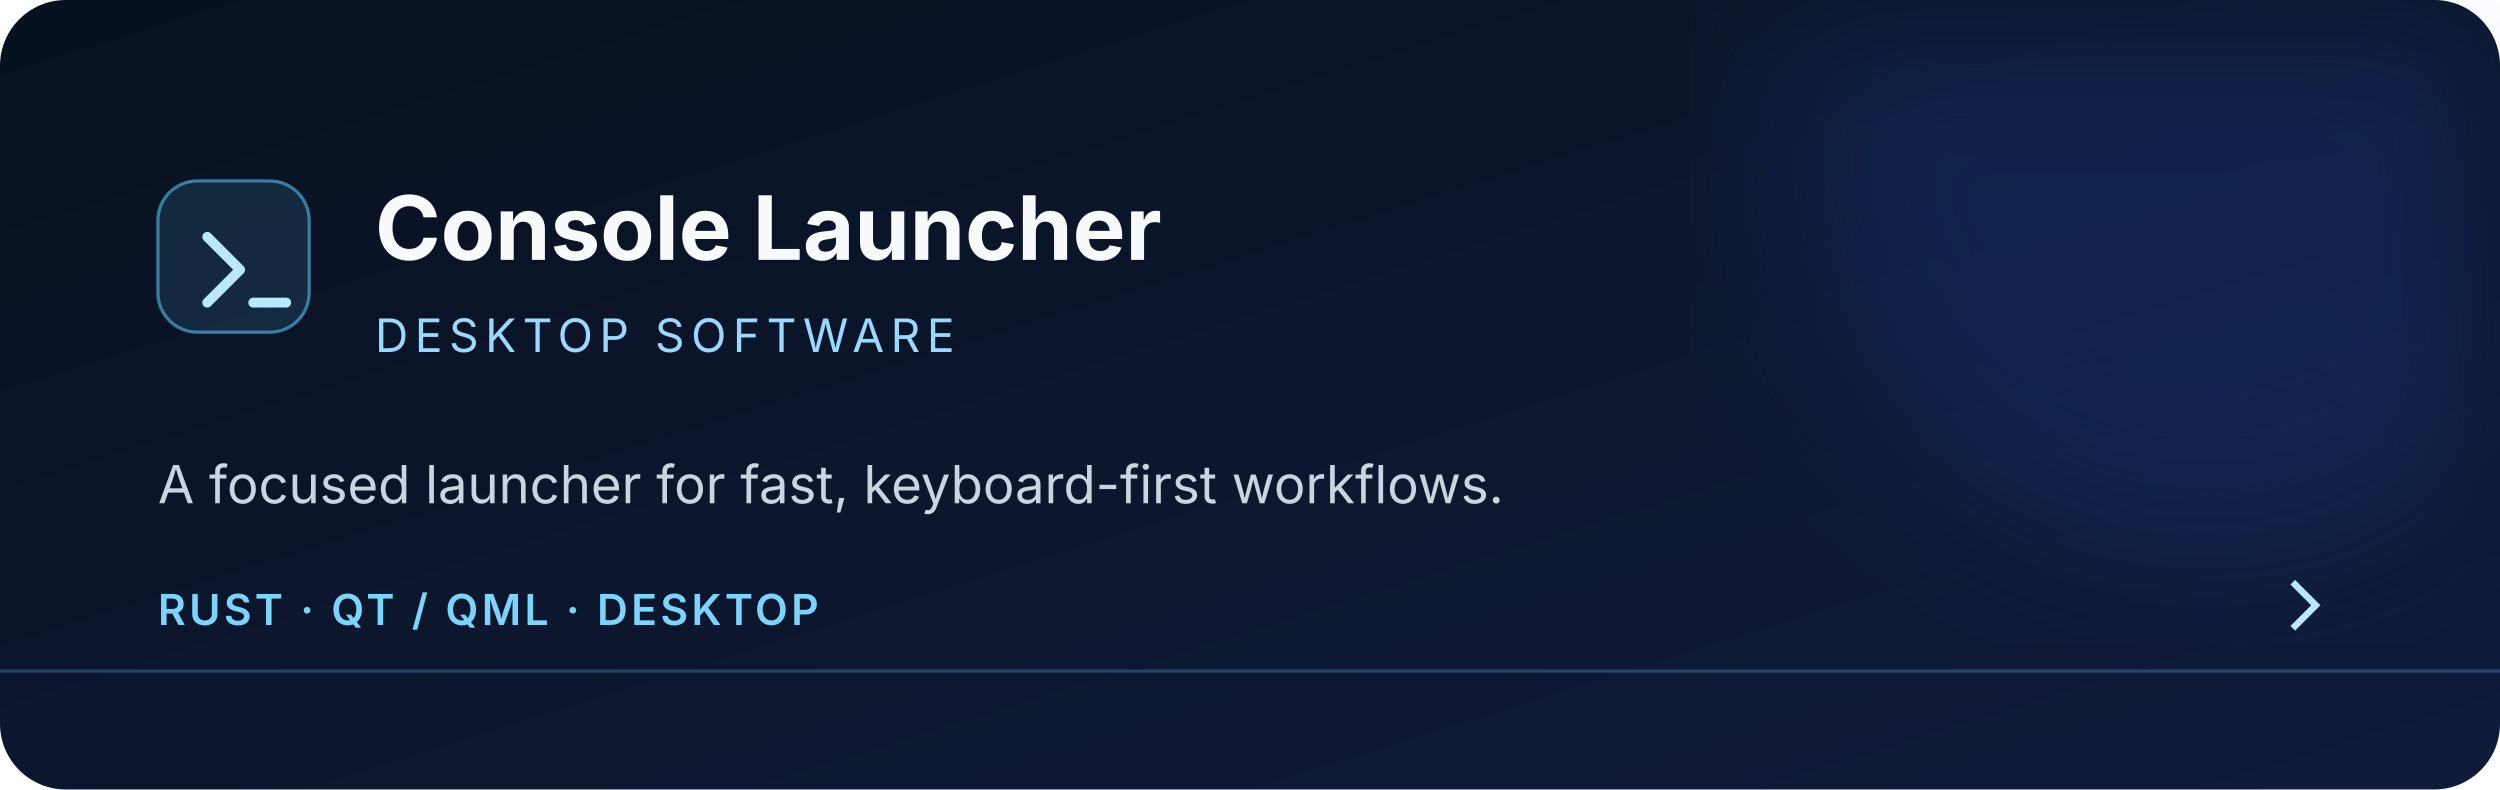
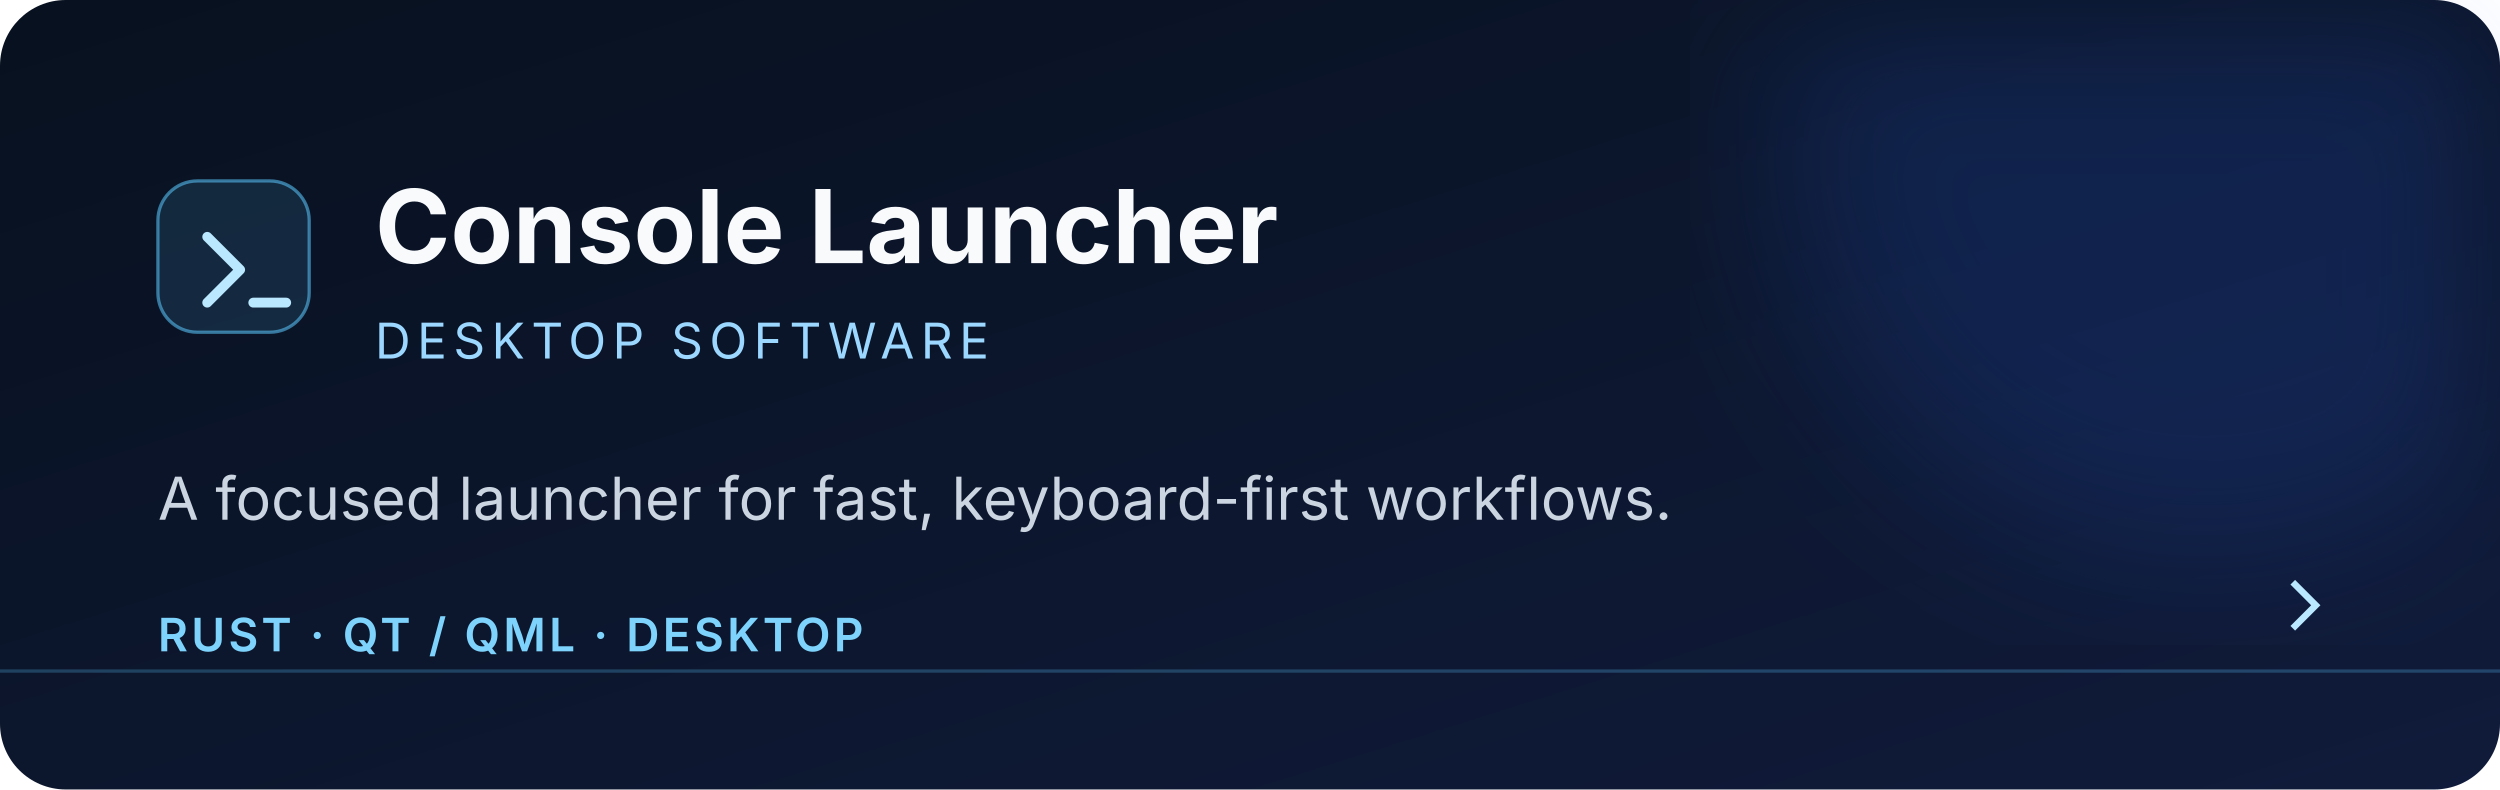
<svg xmlns="http://www.w3.org/2000/svg" viewBox="0 0 760 240" role="img" aria-labelledby="title desc">
  <defs>
    <linearGradient id="bg" x1="0" y1="0" x2="1" y2="1">
      <stop stop-color="#08111f" />
      <stop offset="1" stop-color="#101b3b" />
    </linearGradient>
    <linearGradient id="accent" x1="0" y1="0" x2="1" y2="0">
      <stop stop-color="#5cc8ff" />
      <stop offset="1" stop-color="#7c8cff" />
    </linearGradient>
    <filter id="blur">
      <feGaussianBlur stdDeviation="24" />
    </filter>
  </defs>
  <rect width="760" height="240" rx="20" fill="url(#bg)" />
  <circle cx="670" cy="40" r="130" fill="#2563eb" opacity=".16" filter="url(#blur)" />
  <path d="M0 204H760" stroke="#5cc8ff" stroke-opacity=".25" />
  <g transform="translate(48 55)">
    <rect width="46" height="46" rx="12" fill="#5cc8ff" fill-opacity=".12" stroke="#5cc8ff" stroke-opacity=".55" />
    <path d="m15 17 10 10-10 10M29 37h10" fill="none" stroke="#b9e8ff" stroke-width="3" stroke-linecap="round" stroke-linejoin="round" />
-     <text x="66" y="24" fill="#f8fafc" font-family="Inter,Segoe UI,Arial,sans-serif" font-size="27" font-weight="700">Console Launcher</text>
-     <text x="66" y="52" fill="#9bd7ff" font-family="Inter,Segoe UI,Arial,sans-serif" font-size="14" letter-spacing="2">DESKTOP SOFTWARE</text>
+     <text x="66" y="25" fill="#f8fafc" font-family="Inter,Segoe UI,Arial,sans-serif" font-size="31" font-weight="700">Console Launcher</text>
+     <text x="66" y="54" fill="#9bd7ff" font-family="Inter,Segoe UI,Arial,sans-serif" font-size="15" letter-spacing="2">DESKTOP SOFTWARE</text>
  </g>
-   <text x="48" y="153" fill="#cbd5e1" font-family="Inter,Segoe UI,Arial,sans-serif" font-size="16">A focused launcher for fast, keyboard-first workflows.</text>
-   <text x="48" y="190" fill="#7dd3fc" font-family="Inter,Segoe UI,Arial,sans-serif" font-size="13" font-weight="600" letter-spacing="1">RUST  ·  QT / QML  ·  DESKTOP</text>
+   <text x="48" y="158" fill="#cbd5e1" font-family="Inter,Segoe UI,Arial,sans-serif" font-size="18">A focused launcher for fast, keyboard-first workflows.</text>
+   <text x="48" y="198" fill="#7dd3fc" font-family="Inter,Segoe UI,Arial,sans-serif" font-size="14" font-weight="600" letter-spacing="1">RUST  ·  QT / QML  ·  DESKTOP</text>
  <path d="M670 184h34" stroke="url(#accent)" stroke-width="3" stroke-linecap="round" />
  <path d="m697 177 7 7-7 7" fill="none" stroke="#b9e8ff" stroke-width="2" />
</svg>
